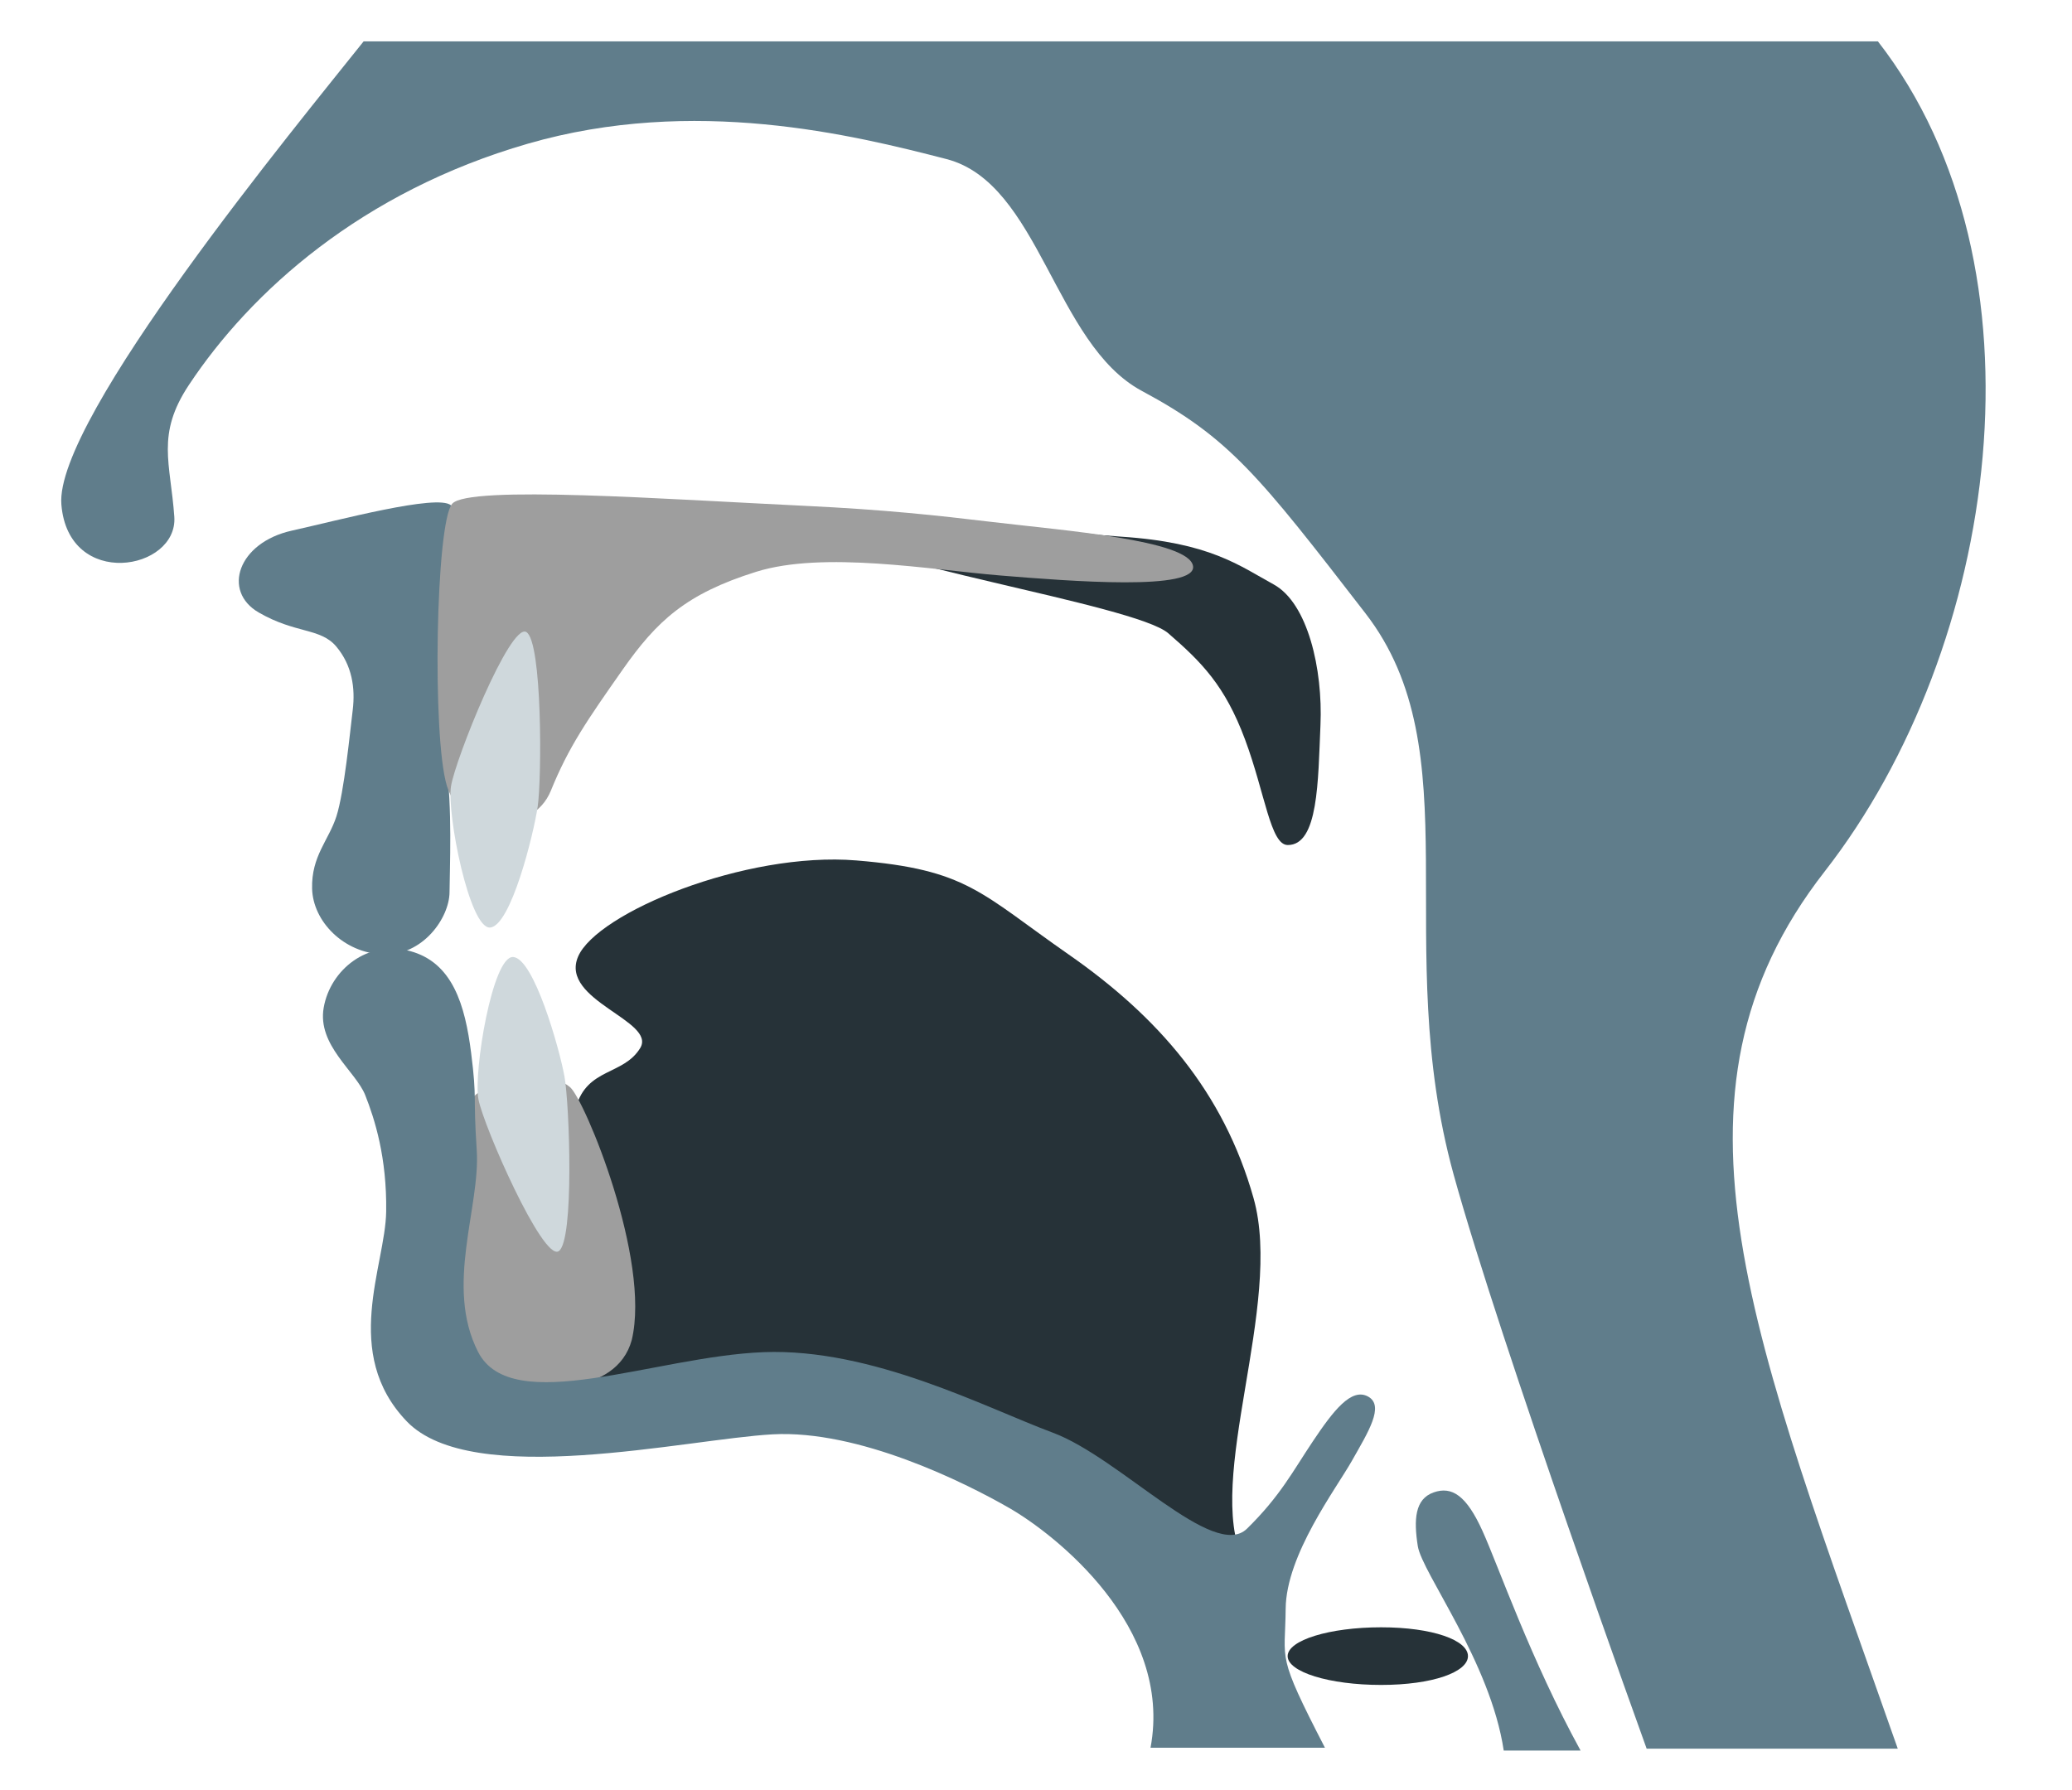
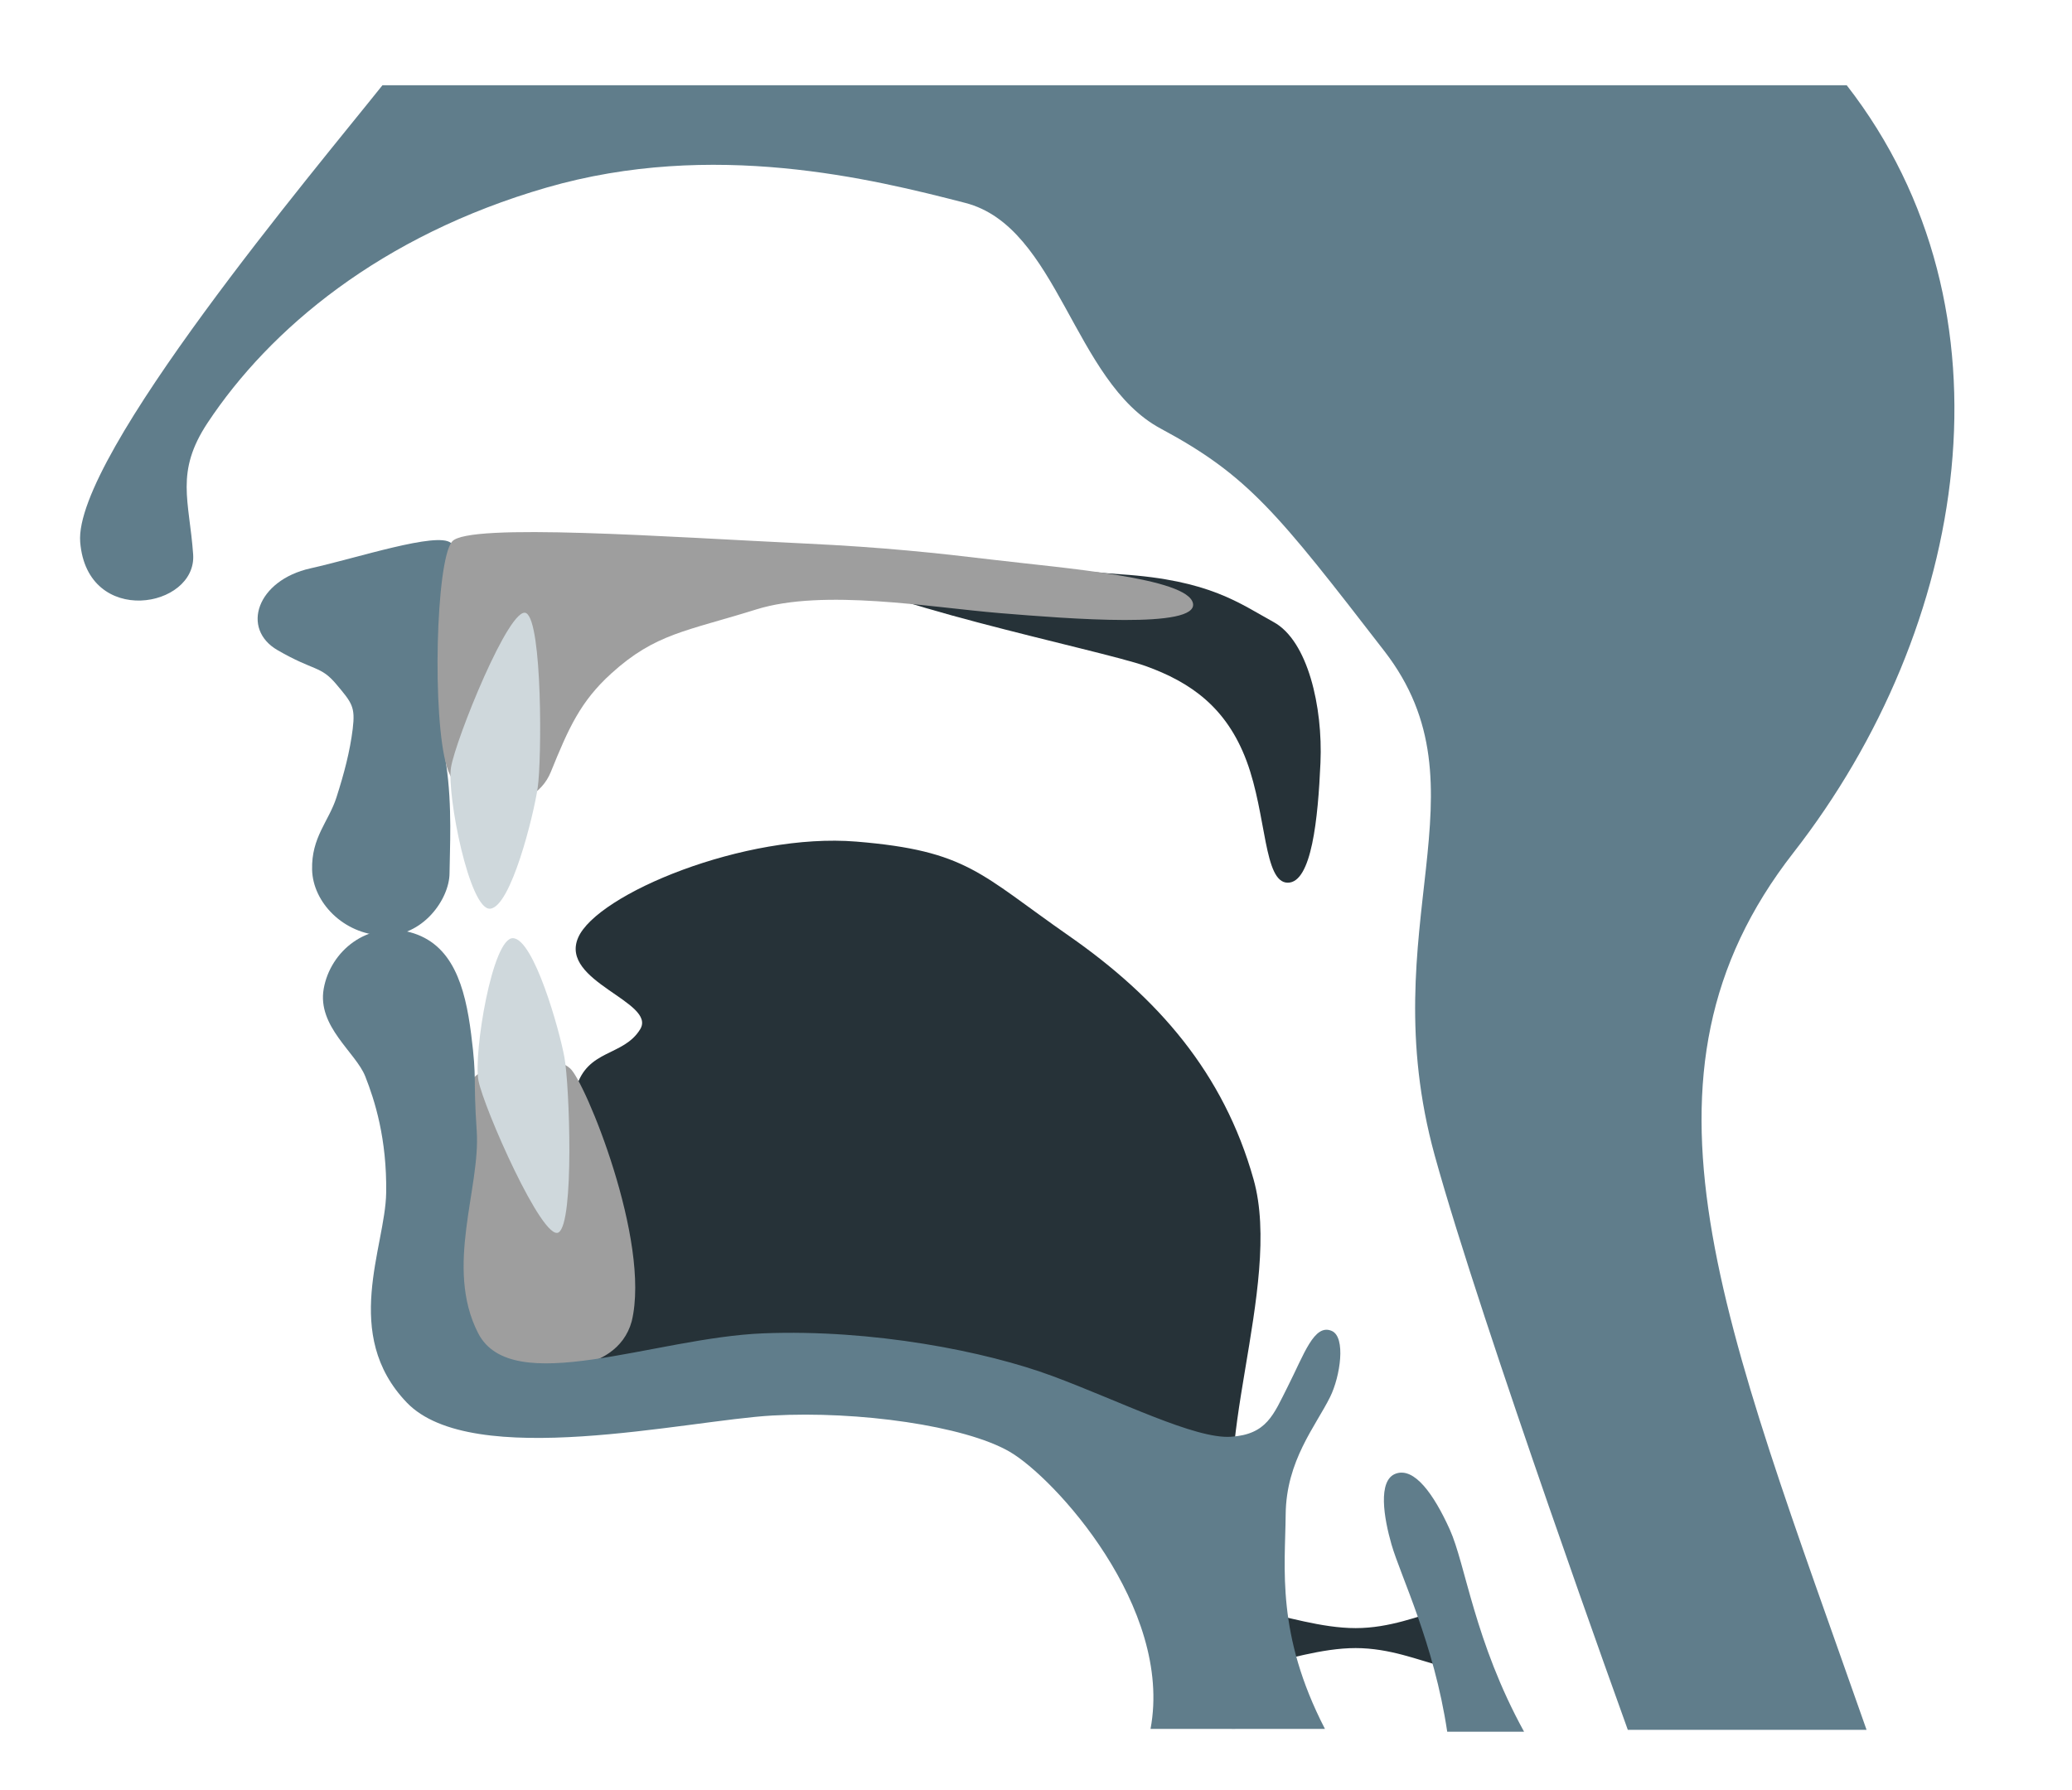
<svg xmlns="http://www.w3.org/2000/svg" width="440" height="380" viewBox="0 0 440 380" id="svg2" version="1.1">
  <defs id="defs4" />
-   <path id="tongue" d="M 181.852,182.74 C 158.277,180.801 126.724,193.866 122.756,203.176 C 118.788,212.487 139.509,216.785 135.941,222.603 C 132.373,228.421 124.68,226.748 122.318,235.148 C 119.955,243.547 134.971,267.164 133.428,277.817 C 131.885,288.47 126.399,292.004 118.566,293.857 C 130.227,292.655 156.092,294.771 167.812,295.348 C 192.493,296.563 193.975,302.443 209.724,309.918 C 225.473,317.393 248.457,331.549 264.012,331.363 C 255.728,314.234 272.571,277.122 266.202,254.474 C 259.832,231.826 245.835,215.879 226.984,202.747 C 208.133,189.616 205.426,184.68 181.852,182.74 Z" style="opacity:1;fill:#263238;fill-opacity:1;stroke:none;stroke-width:1;stroke-linecap:round;stroke-linejoin:round;stroke-miterlimit:4;stroke-dasharray:none;stroke-opacity:1" />
-   <path id="lowerGum" d="M 110.159,229.571 C 105.924,229.571 101.309,231.081 99.212,234.624 C 97.115,238.167 99.82,237.387 100.44,247.694 C 101.061,258.001 93.371,282.817 102.687,291.018 C 113.136,296.414 130.919,296.452 134.153,284.602 C 138.254,267.513 124.148,233.526 121.063,230.901 C 117.979,228.277 114.394,229.571 110.159,229.571 Z" style="opacity:1;fill:#9e9e9e;fill-opacity:1;stroke:none;stroke-width:1;stroke-linecap:round;stroke-linejoin:round;stroke-miterlimit:4;stroke-dasharray:none;stroke-opacity:1" />
-   <path id="jaw" d="M 87.07,201.985 C 96.121,204.417 98.761,213.442 100.05,223.634 C 101.339,233.826 100.425,232.147 101.237,244.247 C 102.048,256.347 94.379,273.146 101.525,287.119 C 108.671,301.092 138.999,288.078 162.116,287.173 C 185.234,286.268 209.291,298.958 223.576,304.273 C 237.861,309.588 257.746,331.586 264.811,324.655 C 271.877,317.723 274.532,312.471 278.82,306.067 C 283.107,299.662 286.96,294.645 290.52,296.6 C 294.081,298.556 290.509,304.183 287.11,310.201 C 283.711,316.22 273.123,330.189 273.019,341.644 C 272.916,353.098 270.951,351.008 281.358,371.182 C 259.481,371.201 263.76,371.182 244.321,371.182 C 249.166,345.384 223.878,325.77 214.345,320.284 C 204.812,314.797 182.298,303.619 164.051,304.626 C 145.804,305.632 100.272,316.362 86.371,301.863 C 72.471,287.364 81.83,268.848 82.006,257.338 C 82.182,245.829 79.567,237.661 77.557,232.583 C 75.546,227.506 67.331,222.001 68.741,213.99 C 70.152,205.979 78.018,199.553 87.07,201.985 Z" style="opacity:1;fill:#607d8b;fill-opacity:1;stroke:none;stroke-width:1;stroke-linecap:round;stroke-linejoin:round;stroke-miterlimit:4;stroke-dasharray:none;stroke-opacity:1" />
-   <path id="esophagealWall" d="M 301.077,328.361 C 300.183,322.691 300.478,318.368 304.412,316.967 C 308.346,315.566 311.423,317.647 314.821,325.155 C 318.22,332.663 325.072,352.528 335.644,371.781 C 325.515,371.76 327.963,371.812 319.325,371.781 C 316.523,353.022 301.971,334.03 301.077,328.361 Z" style="opacity:1;fill:#607d8b;fill-opacity:1;stroke:none;stroke-width:1;stroke-linecap:round;stroke-linejoin:round;stroke-miterlimit:4;stroke-dasharray:none;stroke-opacity:1" />
-   <path id="velum" d="M 175.88,112.296 C 180.262,119.247 241.002,128.351 248.084,134.488 C 255.166,140.624 260.123,145.596 264.39,157.052 C 268.657,168.507 269.782,179.43 273.44,179.467 C 279.985,179.531 279.888,165.848 280.408,153.984 C 280.928,142.119 277.725,128.093 270.465,124.118 C 263.206,120.144 256.922,115.197 238.056,113.976 C 219.19,112.755 171.497,105.345 175.88,112.296 Z" style="display:inline;fill:#263238;fill-rule:evenodd;stroke:none;stroke-width:1px;stroke-linecap:round;stroke-linejoin:round;stroke-opacity:1" />
-   <path id="upperHead" d="M 37.016,109.743 C 36.212,98.3 33.12,92.312 40.099,81.778 C 53.243,61.938 76.797,40.72 112.087,30.518 C 147.376,20.316 181.171,28.668 200.972,33.778 C 220.774,38.888 223.861,73.033 242.469,83.016 C 261.076,92.998 267.279,100.904 289.979,130.282 C 312.678,159.66 295.253,200.537 308.654,249.337 C 318.603,285.415 349.674,371.382 349.674,371.382 L 403,371.382 C 372.394,284.177 350.253,232.819 387.474,185.088 C 424.695,137.356 435.953,56.575 398.788,8.791 L 77.216,8.791 C 63.267,26.297 11.557,88.972 13.031,107.136 C 14.505,125.299 37.819,121.186 37.016,109.743 Z" style="display:inline;fill:#607d8b;fill-rule:evenodd;stroke:none;stroke-width:1px;stroke-linecap:round;stroke-linejoin:round;stroke-opacity:1" />
-   <path style="fill:#cfd8dc;fill-rule:evenodd;stroke:none;stroke-width:1px;stroke-linecap:butt;stroke-linejoin:miter;stroke-opacity:1" d="M 118.621,265.738 C 115.255,267.799 102.697,239.231 101.602,233.49 C 100.507,227.749 104.551,202.985 108.969,203.25 C 113.388,203.515 118.793,222.688 119.865,228.596 C 120.938,234.505 121.987,263.678 118.621,265.738 Z" id="lowerTeeth" />
-   <path id="upperLip" d="M 95.741,107.295 C 92.809,104.885 71.889,110.492 61.955,112.699 C 50.54,115.236 47.111,125.555 54.946,130.083 C 62.781,134.612 68.052,133.322 71.409,137.31 C 74.765,141.299 75.475,146.119 74.899,150.824 C 74.322,155.529 73.084,168.262 71.441,173.375 C 69.798,178.487 66.106,181.803 66.277,188.719 C 66.449,195.635 72.902,202.377 81.359,202.702 C 89.816,203.027 95.418,194.917 95.46,189.501 C 95.498,184.533 96.078,171.223 94.745,162.322 C 93.412,153.421 97.815,144.643 97.849,130.824 C 97.879,118.832 98.674,109.705 95.741,107.295 Z" style="display:inline;fill:#607d8b;fill-rule:evenodd;stroke:none;stroke-width:1px;stroke-linecap:round;stroke-linejoin:round;stroke-opacity:1" />
-   <path style="display:inline;fill:#9e9e9e;fill-rule:evenodd;stroke:none;stroke-width:1px;stroke-linecap:round;stroke-linejoin:round;stroke-opacity:1" d="M 94.9,166.904 C 98.074,177.322 113.189,177.278 116.969,167.95 C 120.748,158.622 124.689,152.958 132.245,142.19 C 139.498,131.853 145.705,126.088 160.586,121.435 C 174.881,116.965 197.589,121.004 212.391,122.219 C 227.193,123.435 254.423,125.578 253.334,120.14 C 252.244,114.702 226.102,112.693 210.502,110.837 C 199.207,109.478 187.718,108.23 171.09,107.439 C 141.837,106.048 99.492,102.981 96.019,106.992 C 92.545,111.003 91.727,156.485 94.9,166.904 Z" id="pallette" />
-   <path id="upperTeeth" d="M 111.754,134.225 C 108.324,132.273 96.682,161.227 95.771,167 C 94.86,172.772 99.691,197.395 104.098,196.989 C 108.506,196.584 113.298,177.248 114.181,171.309 C 115.064,165.369 115.183,136.178 111.754,134.225 Z" style="fill:#cfd8dc;fill-rule:evenodd;stroke:none;stroke-width:1px;stroke-linecap:butt;stroke-linejoin:miter;stroke-opacity:1" />
-   <path id="larynx" d="M 311.73,351.726 C 311.73,355.106 304.236,357.846 293.279,357.846 C 282.321,357.846 273.439,355.106 273.439,351.726 C 273.439,348.346 282.321,345.606 293.279,345.606 C 304.236,345.606 311.73,348.346 311.73,351.726 Z" style="opacity:1;fill:#263238;fill-opacity:1;stroke:none;stroke-width:4;stroke-linecap:round;stroke-linejoin:round;stroke-miterlimit:4;stroke-dasharray:none;stroke-opacity:1" />
+   <path id="tongue" d="M 181.852,178.74 C 158.277,176.801 126.724,189.866 122.756,199.176 C 118.788,208.487 139.509,212.785 135.941,218.603 C 132.373,224.421 124.68,222.748 122.318,231.148 C 119.955,239.547 134.971,263.164 133.428,273.817 C 131.885,284.47 126.399,288.004 118.566,289.857 C 130.227,288.655 156.092,290.771 167.812,291.348 C 192.493,292.563 193.975,288.21 209.724,295.685 C 225.473,303.16 248.457,327.549 264.012,327.363 C 255.728,310.234 272.571,273.122 266.202,250.474 C 259.832,227.826 245.835,211.879 226.984,198.747 C 208.133,185.616 205.426,180.68 181.852,178.74 Z" style="opacity:1;fill:#263238;fill-opacity:1;stroke:none;stroke-width:1;stroke-linecap:round;stroke-linejoin:round;stroke-miterlimit:4;stroke-dasharray:none;stroke-opacity:1" />
+   <path id="gum-lower" d="M 110.159,225.571 C 105.924,225.571 101.309,227.081 99.212,230.624 C 97.115,234.167 99.82,233.387 100.44,243.694 C 101.061,254.001 93.371,278.817 102.687,287.018 C 113.136,292.414 130.919,292.452 134.153,280.602 C 138.254,263.513 124.148,229.526 121.063,226.901 C 117.979,224.277 114.394,225.571 110.159,225.571 Z" style="opacity:1;fill:#9e9e9e;fill-opacity:1;stroke:none;stroke-width:1;stroke-linecap:round;stroke-linejoin:round;stroke-miterlimit:4;stroke-dasharray:none;stroke-opacity:1" />
+   <path style="opacity:1;fill:#263238;fill-opacity:1;stroke:none;stroke-width:4;stroke-linecap:round;stroke-linejoin:round;stroke-miterlimit:4;stroke-dasharray:none;stroke-opacity:1" d="M 312.515,347.898 C 312.657,360.599 302.511,350.019 287.883,350.019 C 273.255,350.019 257.725,360.339 257.396,347.898 C 257.067,335.458 273.255,345.778 287.883,345.778 C 302.511,345.778 312.373,335.198 312.515,347.898 Z" id="larynx" />
+   <path id="jaw" d="M 87.07,197.985 C 96.121,200.417 98.761,209.442 100.05,219.634 C 101.339,229.826 100.425,228.147 101.237,240.247 C 102.048,252.347 94.379,269.146 101.525,283.119 C 108.671,297.092 138.999,284.078 162.116,283.173 C 185.234,282.268 209.291,286.958 223.576,292.273 C 237.861,297.588 253.785,305.654 261.404,305.141 C 269.023,304.629 270.425,300.469 273.466,294.466 C 276.949,287.59 279.064,281.054 282.797,282.657 C 285.86,283.971 284.612,292.321 282.463,296.675 C 279.405,302.873 273.123,310.189 273.019,321.644 C 272.916,333.098 270.951,347.008 281.358,367.182 C 259.481,367.201 263.76,367.182 244.321,367.182 C 249.166,341.384 223.878,313.77 214.345,308.284 C 204.812,302.797 182.298,299.619 164.051,300.626 C 145.804,301.632 100.272,312.362 86.371,297.863 C 72.471,283.364 81.83,264.848 82.006,253.338 C 82.182,241.829 79.567,233.661 77.557,228.583 C 75.546,223.506 67.331,218.001 68.741,209.99 C 70.152,201.979 78.018,195.553 87.07,197.985 Z" style="opacity:1;fill:#607d8b;fill-opacity:1;stroke:none;stroke-width:1;stroke-linecap:round;stroke-linejoin:round;stroke-miterlimit:4;stroke-dasharray:none;stroke-opacity:1" />
+   <path id="esophagus" d="M 295.494,328.015 C 293.906,322.499 292.478,314.368 296.412,312.967 C 300.346,311.566 304.459,317.302 307.857,324.81 C 311.255,332.317 313.072,348.528 323.644,367.781 C 313.515,367.76 315.963,367.812 307.325,367.781 C 304.523,349.022 297.424,334.721 295.494,328.015 Z" style="opacity:1;fill:#607d8b;fill-opacity:1;stroke:none;stroke-width:1;stroke-linecap:round;stroke-linejoin:round;stroke-miterlimit:4;stroke-dasharray:none;stroke-opacity:1" />
+   <path id="velum" d="M 175.88,120.296 C 180.262,127.247 233.86,138.052 243.322,141.468 C 252.785,144.883 260.464,150.195 264.73,161.651 C 268.997,173.106 268.339,187.416 273.44,187.467 C 278.541,187.517 279.888,173.848 280.408,161.984 C 280.928,150.119 277.725,136.093 270.465,132.118 C 263.206,128.144 256.922,123.197 238.056,121.976 C 219.19,120.755 171.497,113.345 175.88,120.296 Z" style="display:inline;fill:#263238;fill-rule:evenodd;stroke:none;stroke-width:1px;stroke-linecap:round;stroke-linejoin:round;stroke-opacity:1" />
+   <path id="head" d="M 41.016,117.743 C 40.212,106.3 37.12,100.312 44.099,89.778 C 57.243,69.938 80.797,50.034 116.087,39.831 C 151.376,29.629 185.171,37.981 204.972,43.091 C 224.774,48.201 227.861,81.033 246.469,91.016 C 265.076,100.998 271.279,108.904 293.979,138.282 C 316.678,167.66 291.253,196.537 304.654,245.337 C 314.603,281.415 345.674,367.382 345.674,367.382 L 396.373,367.382 C 365.767,280.177 343.626,228.819 380.847,181.088 C 418.068,133.356 429.326,65.888 392.161,18.105 L 81.216,18.105 C 67.267,35.611 15.557,96.972 17.031,115.136 C 18.505,133.299 41.819,129.186 41.016,117.743 Z" style="display:inline;fill:#607d8b;fill-rule:evenodd;stroke:none;stroke-width:1px;stroke-linecap:round;stroke-linejoin:round;stroke-opacity:1" />
+   <path style="fill:#cfd8dc;fill-rule:evenodd;stroke:none;stroke-width:1px;stroke-linecap:butt;stroke-linejoin:miter;stroke-opacity:1" d="M 118.621,261.738 C 115.255,263.799 102.697,235.231 101.602,229.49 C 100.507,223.749 104.551,198.985 108.969,199.25 C 113.388,199.515 118.793,218.688 119.865,224.596 C 120.938,230.505 121.987,259.678 118.621,261.738 Z" id="teeth-lower" />
+   <path id="lip-upper" d="M 95.741,115.295 C 92.809,112.885 75.889,118.492 65.955,120.699 C 54.54,123.236 51.111,133.555 58.946,138.083 C 66.781,142.612 68.052,141.322 71.409,145.31 C 74.765,149.299 75.475,150.119 74.899,154.824 C 74.322,159.529 73.084,164.262 71.441,169.375 C 69.798,174.487 66.106,177.803 66.277,184.719 C 66.449,191.635 72.902,198.377 81.359,198.702 C 89.816,199.027 95.418,190.917 95.46,185.501 C 95.498,180.533 96.078,171.223 94.745,162.322 C 93.412,153.421 97.815,152.643 97.849,138.824 C 97.879,126.832 98.674,117.705 95.741,115.295 Z" style="display:inline;fill:#607d8b;fill-rule:evenodd;stroke:none;stroke-width:1px;stroke-linecap:round;stroke-linejoin:round;stroke-opacity:1" />
+   <path style="display:inline;fill:#9e9e9e;fill-rule:evenodd;stroke:none;stroke-width:1px;stroke-linecap:round;stroke-linejoin:round;stroke-opacity:1" d="M 94.9,162.904 C 98.074,173.322 113.189,173.278 116.969,163.95 C 120.748,154.622 123.25,148.969 129.847,142.997 C 139.208,134.521 145.705,134.088 160.586,129.435 C 174.881,124.965 197.589,129.004 212.391,130.219 C 227.193,131.435 254.423,133.578 253.334,128.14 C 252.244,122.702 226.102,120.693 210.502,118.837 C 199.207,117.478 187.718,116.23 171.09,115.439 C 141.837,114.048 99.492,110.981 96.019,114.992 C 92.545,119.003 91.727,152.485 94.9,162.904 Z" id="gum-upper" />
+   <path id="teeth-upper" d="M 111.754,130.225 C 108.324,128.273 96.682,157.227 95.771,163 C 94.86,168.772 99.691,193.395 104.098,192.989 C 108.506,192.584 113.298,173.248 114.181,167.309 C 115.064,161.369 115.183,132.178 111.754,130.225 Z" style="fill:#cfd8dc;fill-rule:evenodd;stroke:none;stroke-width:1px;stroke-linecap:butt;stroke-linejoin:miter;stroke-opacity:1" />
</svg>
